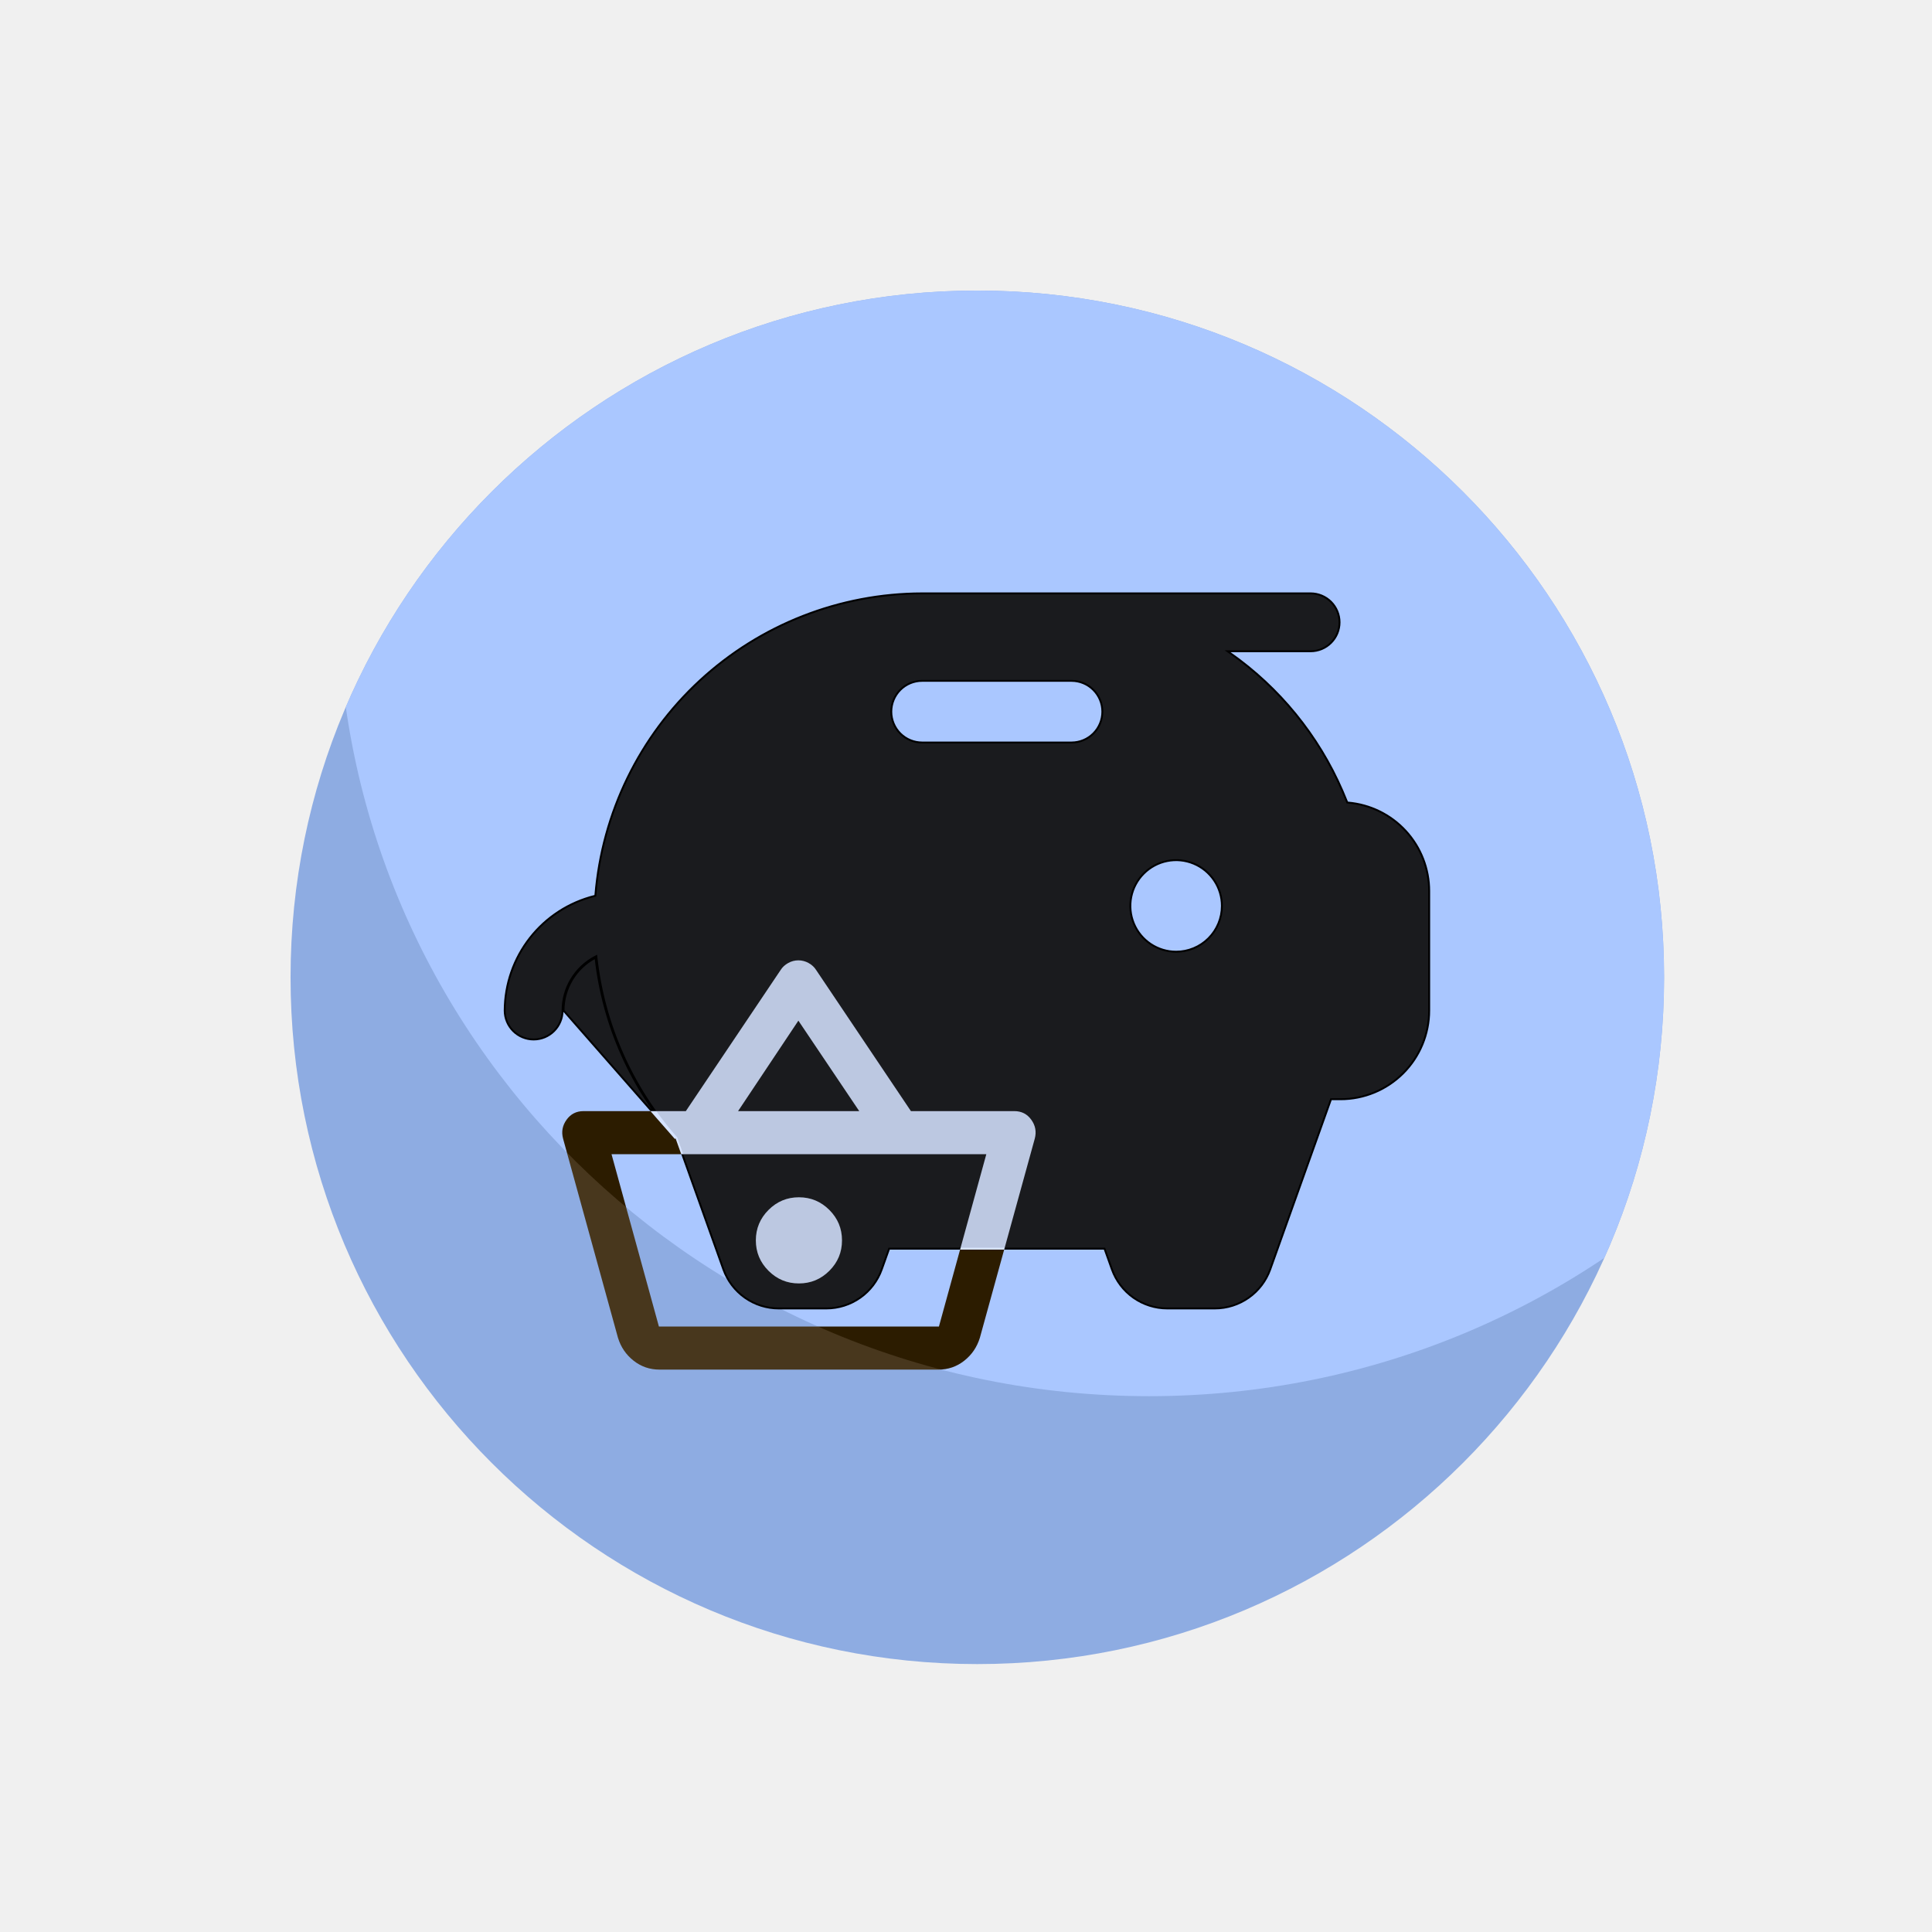
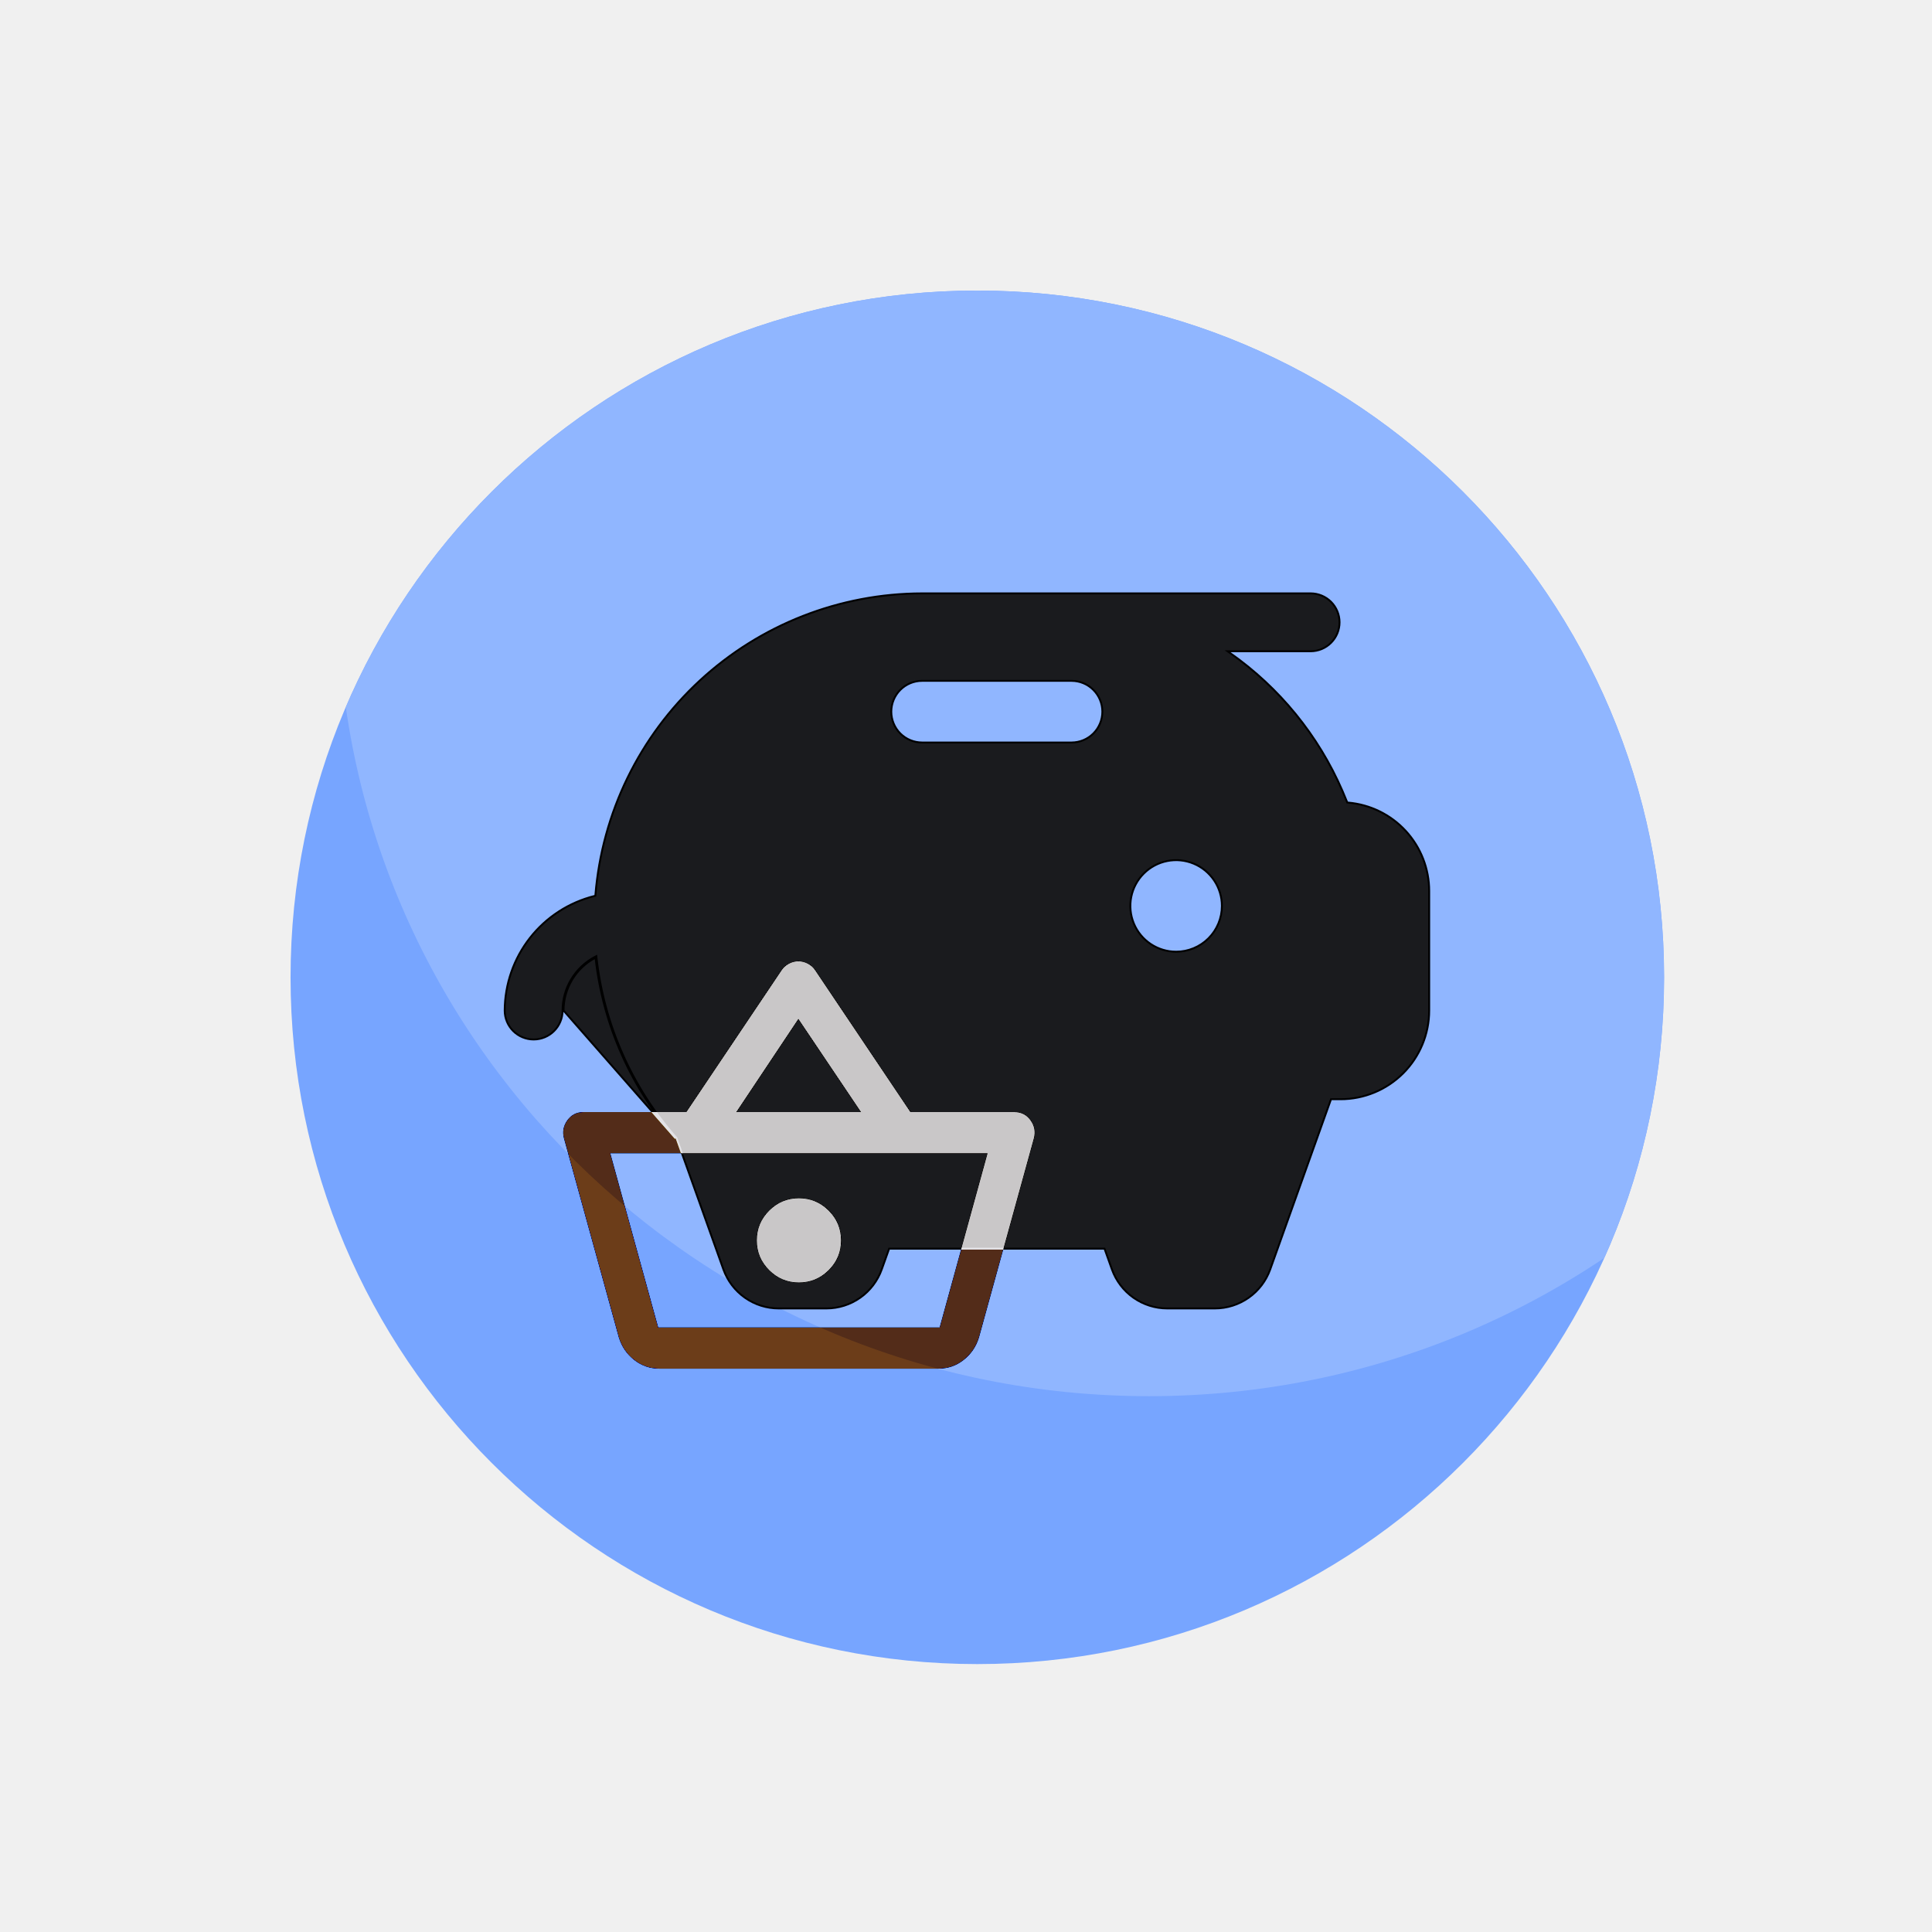
<svg xmlns="http://www.w3.org/2000/svg" width="1024" height="1024" viewBox="0 0 1024 1024" fill="none">
  <g clip-path="url(#clip0_1_228)">
-     <circle cx="518" cy="518" r="364" fill="#8EACE2" />
+     <circle cx="518" cy="518" r="364" fill="#77A5FF" />
    <mask id="mask0_1_228" style="mask-type:alpha" maskUnits="userSpaceOnUse" x="179" y="-111" width="860" height="851">
      <ellipse cx="609" cy="314.5" rx="430" ry="425.5" fill="#D9D9D9" />
    </mask>
    <g mask="url(#mask0_1_228)">
-       <circle cx="518" cy="518" r="364" fill="#AAC7FF" />
+       <circle cx="518" cy="518" r="364" fill="#90B6FF" />
    </g>
    <path d="M713.979 425.065L714.094 425.352L714.402 425.378C726.153 426.361 737.106 431.724 745.089 440.404C753.072 449.084 757.502 460.448 757.5 472.241V535.601C757.5 548.071 752.547 560.031 743.729 568.849C734.912 577.667 722.953 582.62 710.484 582.62H705.811H705.459L705.341 582.952L673.247 672.804L673.718 672.973L673.247 672.804C671.085 678.862 667.102 684.102 661.845 687.807C656.588 691.512 650.314 693.501 643.882 693.5H618.699C612.267 693.501 605.993 691.512 600.736 687.807C595.479 684.102 591.496 678.862 589.333 672.804L585.532 662.152L585.414 661.82H585.061H471.616H471.264L471.145 662.152L467.344 672.804C465.182 678.862 461.199 684.102 455.942 687.807C450.685 691.512 444.41 693.501 437.979 693.5H412.795C406.36 693.505 400.082 691.518 394.821 687.813C389.56 684.107 385.574 678.865 383.41 672.804L382.939 672.973L383.41 672.804L358.543 603.188L358.511 603.097L358.447 603.025C334.847 576.302 320.073 542.945 316.142 507.509L316.061 506.781L315.412 507.121C310.217 509.846 305.864 513.939 302.827 518.959C299.789 523.978 298.181 529.733 298.177 535.6V535.601C298.177 539.669 296.561 543.571 293.685 546.448C290.808 549.324 286.907 550.941 282.839 550.941C278.771 550.941 274.869 549.324 271.993 546.448C269.116 543.571 267.5 539.67 267.5 535.602C267.559 521.615 272.281 508.047 280.919 497.046C289.557 486.045 301.618 478.239 315.191 474.865L315.54 474.778L315.569 474.42C319.097 430.892 338.864 390.284 370.946 360.658C403.027 331.032 445.076 314.556 488.742 314.5H694.645C698.713 314.5 702.615 316.116 705.491 318.993C708.368 321.87 709.984 325.772 709.984 329.84C709.984 333.908 708.368 337.81 705.491 340.687C702.615 343.564 698.713 345.18 694.645 345.18H652.237H650.654L651.95 346.089C678.159 364.479 698.772 389.761 711.509 419.137C712.36 421.115 713.189 423.09 713.979 425.065ZM315.705 508.098C319.736 543.437 334.523 576.69 358.073 603.356L298.677 535.601C298.681 529.825 300.264 524.159 303.254 519.218C306.152 514.43 310.264 510.498 315.17 507.818C315.162 507.752 315.155 507.685 315.148 507.619L315.645 507.564L315.877 508.007C315.819 508.037 315.762 508.067 315.705 508.098ZM488.742 393.541H567.935C572.269 393.541 576.425 391.82 579.489 388.755C582.553 385.691 584.274 381.535 584.274 377.201C584.274 372.868 582.553 368.712 579.489 365.647C576.425 362.583 572.269 360.861 567.935 360.861H488.742C484.409 360.861 480.253 362.583 477.189 365.647C474.125 368.712 472.403 372.868 472.403 377.201C472.403 381.535 474.125 385.691 477.189 388.755C480.253 391.82 484.409 393.541 488.742 393.541ZM609.894 500.332C613.883 502.998 618.573 504.421 623.371 504.421C629.805 504.421 635.975 501.865 640.524 497.315C645.073 492.766 647.629 486.595 647.629 480.161C647.629 475.363 646.206 470.672 643.541 466.683C640.875 462.693 637.087 459.584 632.654 457.748C628.222 455.911 623.344 455.431 618.638 456.367C613.933 457.303 609.611 459.614 606.218 463.007C602.825 466.399 600.515 470.722 599.579 475.428C598.643 480.134 599.123 485.012 600.959 489.445C602.795 493.878 605.905 497.667 609.894 500.332Z" fill="#1A1B1E" stroke="black" />
    <g style="mix-blend-mode:difference">
-       <path d="M349.522 725.917C344.384 725.917 339.817 724.345 335.822 721.202C331.826 718.058 329.067 714.017 327.544 709.077L298.432 603.473C297.481 599.858 298.101 596.528 300.293 593.483C302.485 590.439 305.48 588.917 309.278 588.917H363.507L413.74 514.138C414.692 512.615 416.024 511.378 417.736 510.427C419.449 509.476 421.256 509 423.159 509C425.062 509 426.869 509.476 428.582 510.427C430.294 511.378 431.626 512.615 432.578 514.138L482.811 588.917H537.611C541.417 588.917 544.415 590.439 546.607 593.483C548.799 596.528 549.416 599.858 548.457 603.473L519.344 709.077C517.822 714.024 515.063 718.07 511.067 721.213C507.072 724.356 502.505 725.924 497.367 725.917H349.522ZM349.236 703.083H497.653L522.769 611.75H324.119L349.236 703.083ZM423.444 680.25C429.724 680.25 435.101 678.016 439.576 673.548C444.052 669.081 446.285 663.703 446.278 657.417C446.278 651.137 444.044 645.764 439.576 641.296C435.108 636.829 429.731 634.591 423.444 634.583C417.165 634.583 411.792 636.821 407.324 641.296C402.856 645.772 400.619 651.145 400.611 657.417C400.611 663.696 402.849 669.073 407.324 673.548C411.799 678.024 417.173 680.258 423.444 680.25ZM391.192 588.917H455.411L423.159 540.967L391.192 588.917Z" fill="#D6E3FF" />
+       <path d="M349.522 725.917C344.384 725.917 339.817 724.345 335.822 721.202C331.826 718.058 329.067 714.017 327.544 709.077L298.432 603.473C297.481 599.858 298.101 596.528 300.293 593.483C302.485 590.439 305.48 588.917 309.278 588.917H363.507L413.74 514.138C414.692 512.615 416.024 511.378 417.736 510.427C419.449 509.476 421.256 509 423.159 509C425.062 509 426.869 509.476 428.582 510.427C430.294 511.378 431.626 512.615 432.578 514.138L482.811 588.917H537.611C541.417 588.917 544.415 590.439 546.607 593.483C548.799 596.528 549.416 599.858 548.457 603.473L519.344 709.077C517.822 714.024 515.063 718.07 511.067 721.213C507.072 724.356 502.505 725.924 497.367 725.917H349.522ZM349.236 703.083H497.653L522.769 611.75H324.119L349.236 703.083ZM423.444 680.25C429.724 680.25 435.101 678.016 439.576 673.548C444.052 669.081 446.285 663.703 446.278 657.417C446.278 651.137 444.044 645.764 439.576 641.296C435.108 636.829 429.731 634.591 423.444 634.583C417.165 634.583 411.792 636.821 407.324 641.296C402.856 645.772 400.619 651.145 400.611 657.417C400.611 663.696 402.849 669.073 407.324 673.548C411.799 678.024 417.173 680.258 423.444 680.25ZM391.192 588.917H455.411L423.159 540.967L391.192 588.917Z" fill="#E3E2E6" />
+       <path d="M349.522 725.917C344.384 725.917 339.817 724.345 335.822 721.202C331.826 718.058 329.067 714.017 327.544 709.077L298.432 603.473C297.481 599.858 298.101 596.528 300.293 593.483C302.485 590.439 305.48 588.917 309.278 588.917H363.507L413.74 514.138C414.692 512.615 416.024 511.378 417.736 510.427C419.449 509.476 421.256 509 423.159 509C425.062 509 426.869 509.476 428.582 510.427C430.294 511.378 431.626 512.615 432.578 514.138L482.811 588.917H537.611C541.417 588.917 544.415 590.439 546.607 593.483C548.799 596.528 549.416 599.858 548.457 603.473L519.344 709.077C517.822 714.024 515.063 718.07 511.067 721.213C507.072 724.356 502.505 725.924 497.367 725.917H349.522ZM349.236 703.083H497.653L522.769 611.75H324.119L349.236 703.083ZM423.444 680.25C429.724 680.25 435.101 678.016 439.576 673.548C444.052 669.081 446.285 663.703 446.278 657.417C446.278 651.137 444.044 645.764 439.576 641.296C435.108 636.829 429.731 634.591 423.444 634.583C417.165 634.583 411.792 636.821 407.324 641.296C402.856 645.772 400.619 651.145 400.611 657.417C400.611 663.696 402.849 669.073 407.324 673.548C411.799 678.024 417.173 680.258 423.444 680.25ZM391.192 588.917H455.411L423.159 540.967L391.192 588.917Z" stroke="black" />
    </g>
  </g>
  <defs>
    <clipPath id="clip0_1_228">
      <rect width="1024" height="1024" fill="white" />
    </clipPath>
  </defs>
</svg>
